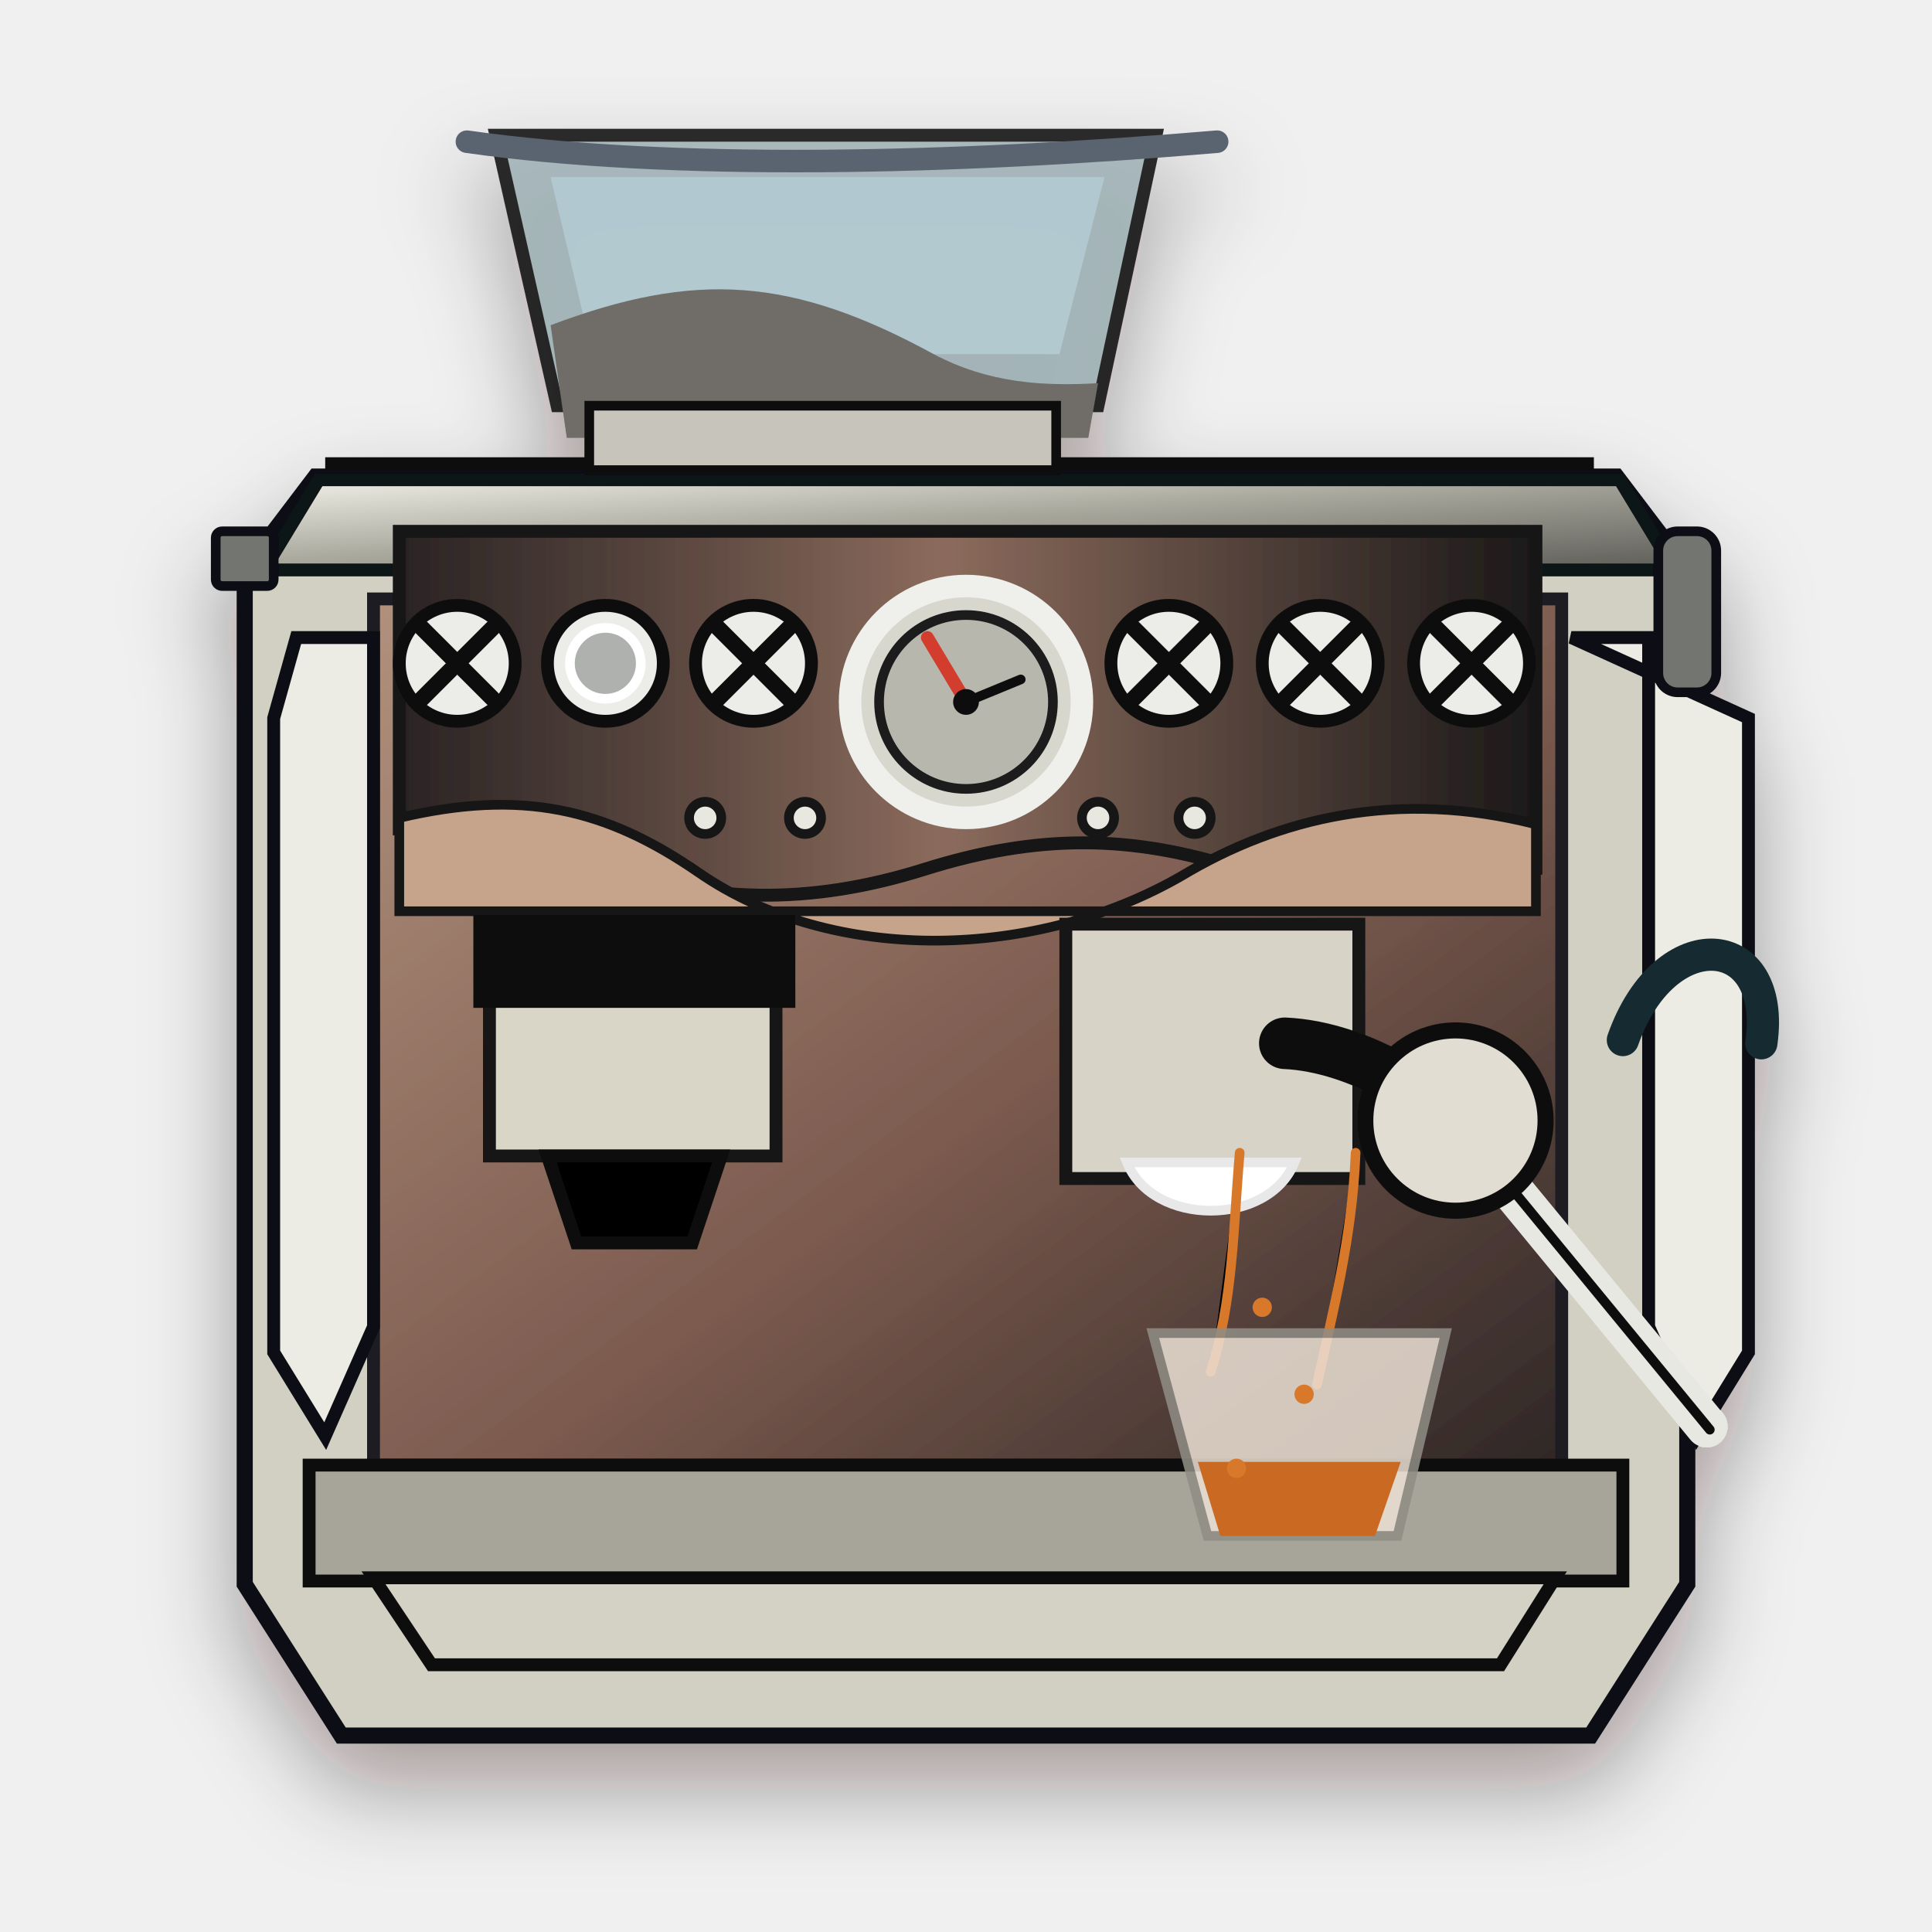
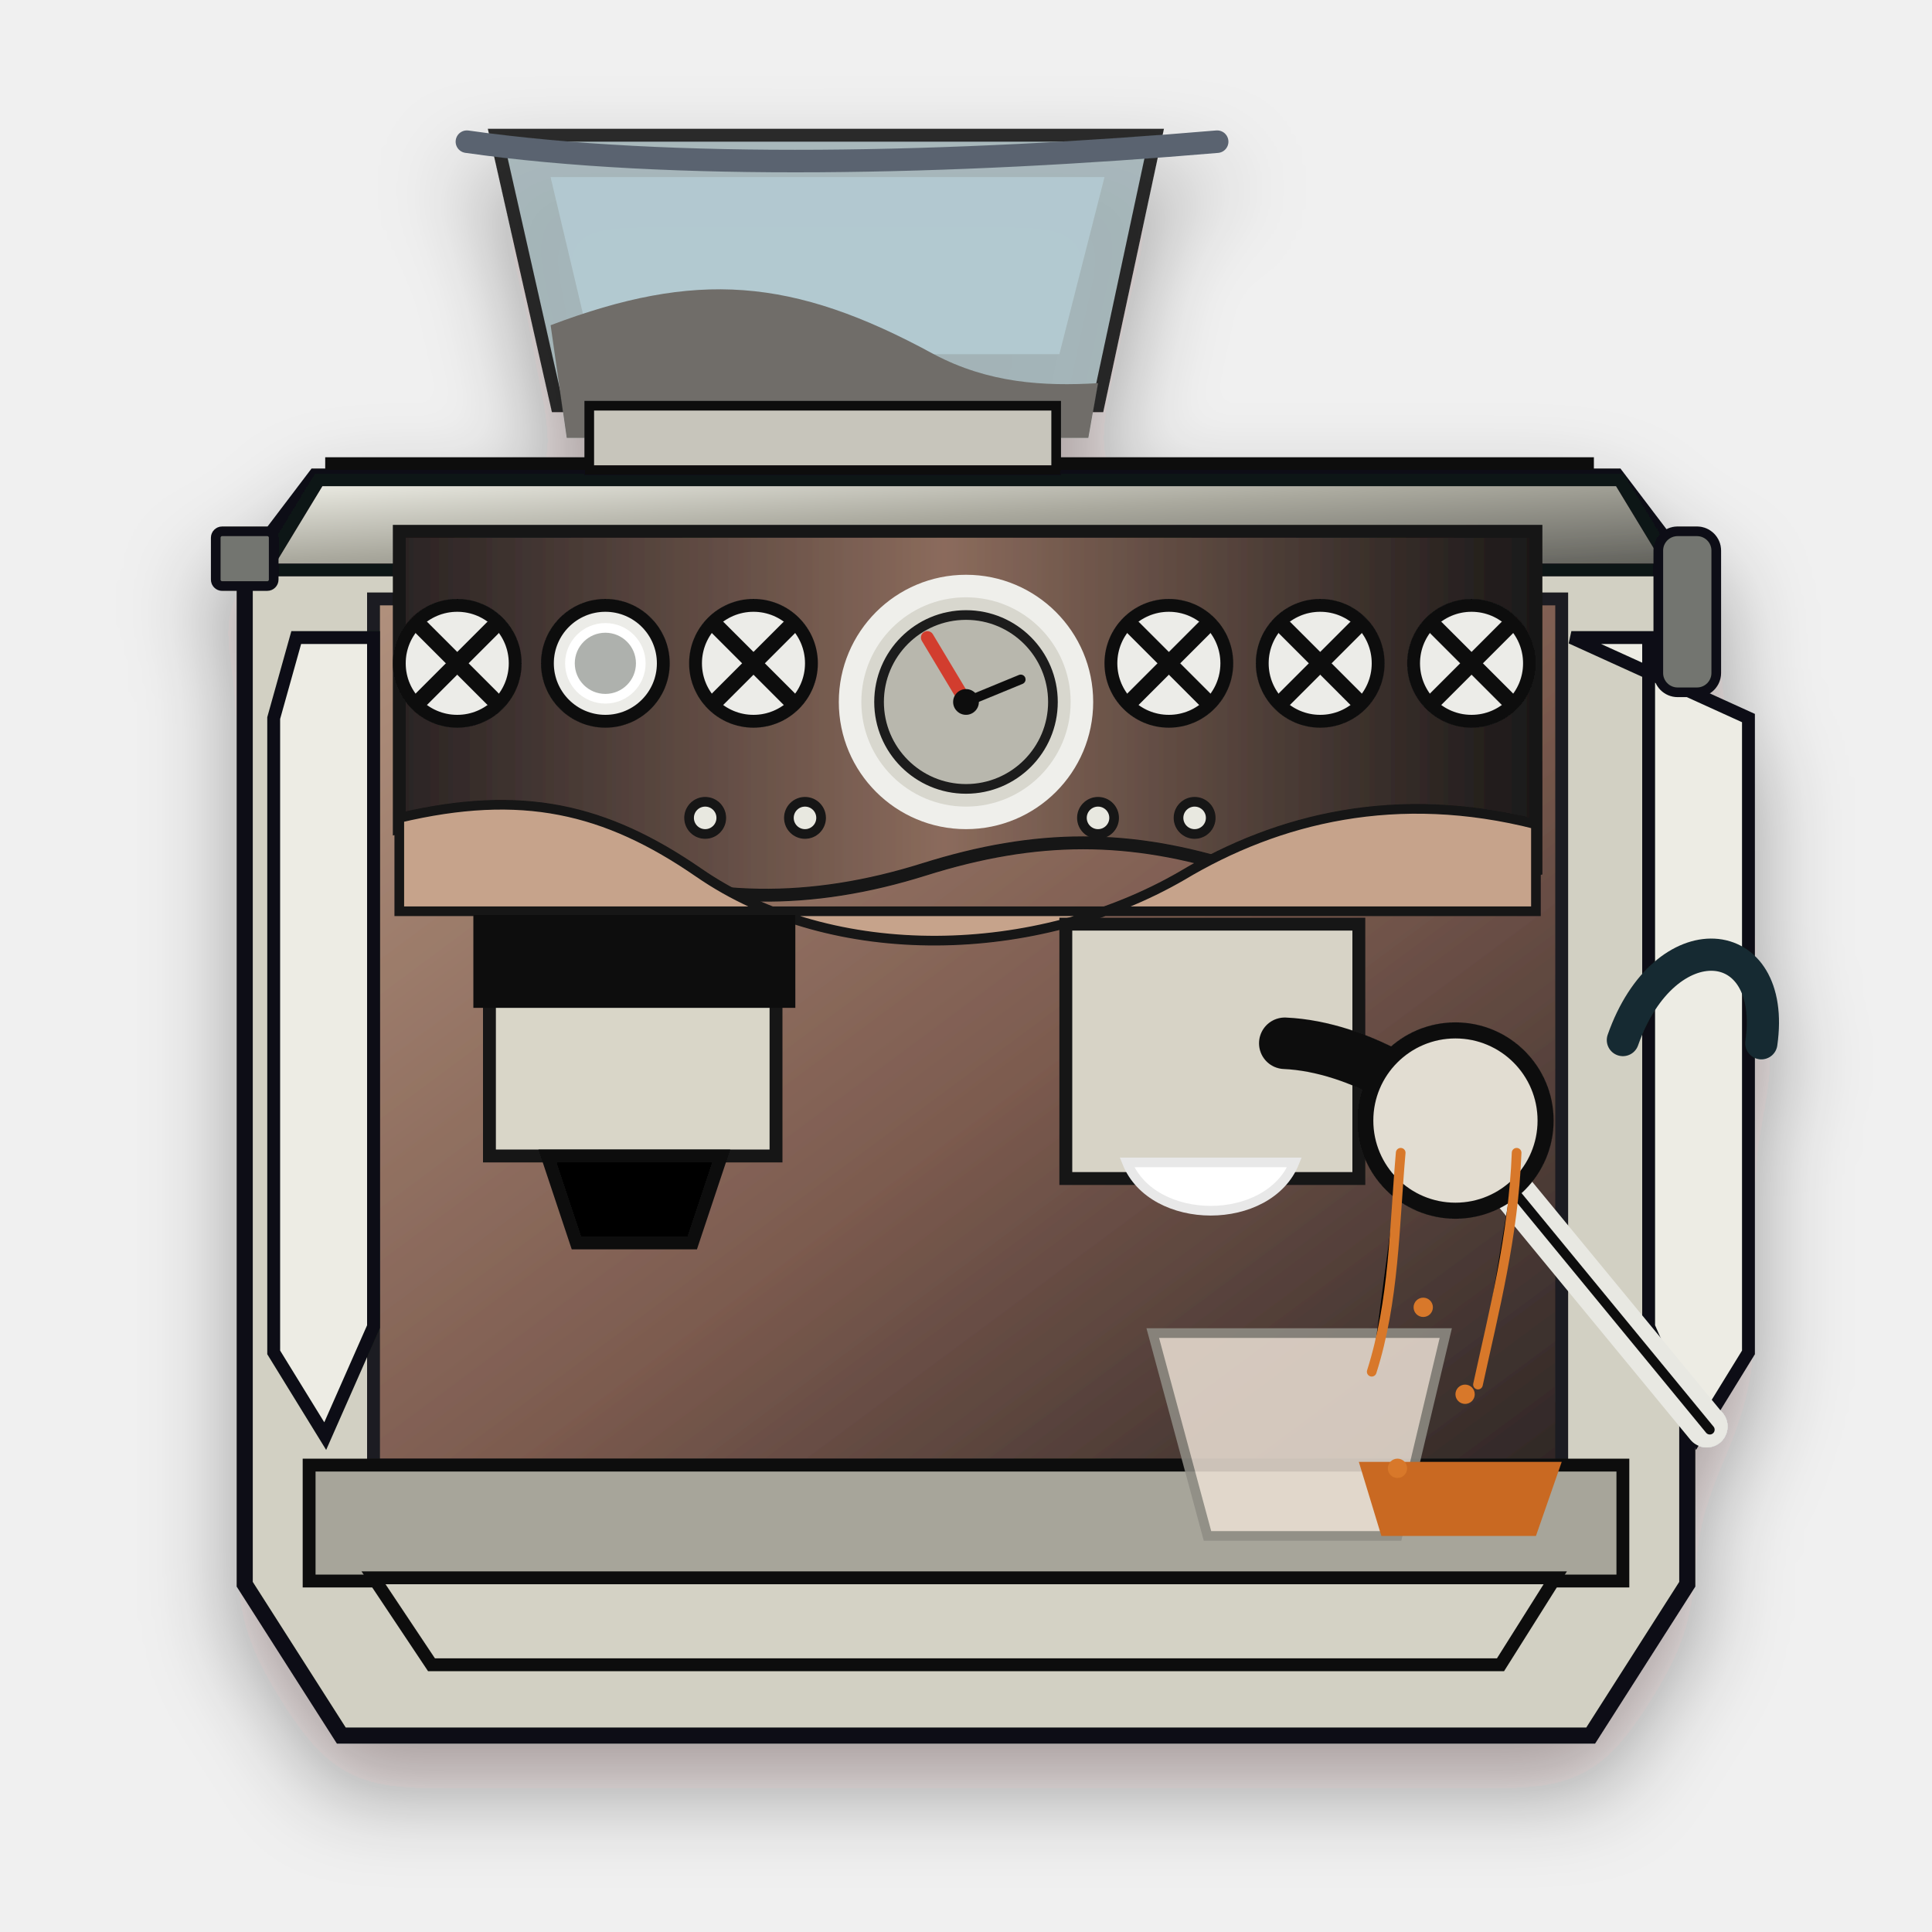
<svg xmlns="http://www.w3.org/2000/svg" viewBox="0 0 600 600" role="img" aria-labelledby="title desc">
  <defs>
    <linearGradient id="steel" x1="0" x2="1" y1="0" y2="1">
      <stop offset="0" stop-color="#f0f0e8" />
      <stop offset=".45" stop-color="#aaa99e" />
      <stop offset="1" stop-color="#5d5d58" />
    </linearGradient>
    <linearGradient id="body" x1="0" x2="1" y1="0" y2="1">
      <stop offset="0" stop-color="#b1917d" />
      <stop offset=".55" stop-color="#7c5b4f" />
      <stop offset="1" stop-color="#2f2726" />
    </linearGradient>
    <linearGradient id="panel" x1="0" x2="1">
      <stop offset="0" stop-color="#2b2424" />
      <stop offset=".48" stop-color="#8b6b5c" />
      <stop offset="1" stop-color="#1c1919" />
    </linearGradient>
    <filter id="shadow" x="-20%" y="-20%" width="140%" height="150%">
      <feDropShadow dx="0" dy="14" stdDeviation="14" flood-color="#1b100b" flood-opacity=".35" />
    </filter>
  </defs>
  <g filter="url(#shadow)">
    <path d="M98 148h404l22 29v315l-30 47H106l-30-47V177z" fill="#d2d0c3" stroke="#0e1114" stroke-width="5" />
    <path d="M116 186h369v269H116z" fill="url(#body)" stroke="#1d1e20" stroke-width="4" />
    <path d="M99 149h404l17 28H82z" fill="url(#steel)" stroke="#101215" stroke-width="4" />
    <path d="M96 455h408v36H96z" fill="#a7a59a" stroke="#111" stroke-width="4" />
    <path d="M116 490h367l-17 27H134z" fill="#d4d2c5" stroke="#111" stroke-width="4" />
    <path d="M92 198h24v214l-15 34-16-26V223z" fill="#edece4" stroke="#0d1115" stroke-width="4" />
    <path d="M488 198h24v214l15 34 16-26V223z" fill="#edece4" stroke="#0d1115" stroke-width="4" />
    <rect x="67" y="165" width="18" height="17" rx="2" fill="#73746f" stroke="#0d1115" stroke-width="3" />
    <rect x="515" y="165" width="18" height="50" rx="6" fill="#73746f" stroke="#0d1115" stroke-width="3" />
    <path d="M124 165h353v105c-38 9-66 8-92 0-34-11-63-11-98 0-35 11-68 11-101-2-26-10-43-15-62-11z" fill="url(#panel)" stroke="#151515" stroke-width="4" />
    <path d="M124 254c38-9 64-3 93 17 42 29 105 27 150 1 30-18 67-27 110-16v27H124z" fill="#c6a38b" stroke="#151515" stroke-width="3" />
    <g fill="#ecece8" stroke="#111" stroke-width="4">
      <circle cx="142" cy="206" r="18" />
      <circle cx="188" cy="206" r="18" />
      <circle cx="234" cy="206" r="18" />
      <circle cx="363" cy="206" r="18" />
      <circle cx="410" cy="206" r="18" />
      <circle cx="457" cy="206" r="18" />
    </g>
    <g stroke="#111" stroke-width="5" stroke-linecap="round">
      <path d="M131 195l22 22" />
      <path d="M153 195l-22 22" />
      <path d="M223 195l22 22" />
      <path d="M245 195l-22 22" />
      <path d="M352 195l22 22" />
      <path d="M374 195l-22 22" />
      <path d="M399 195l22 22" />
      <path d="M421 195l-22 22" />
      <path d="M446 195l22 22" />
      <path d="M468 195l-22 22" />
    </g>
    <circle cx="188" cy="206" r="11" fill="#aeb1ad" stroke="#fff" stroke-width="3" />
    <circle cx="300" cy="218" r="36" fill="#d8d7ce" stroke="#efefeb" stroke-width="7" />
    <circle cx="300" cy="218" r="27" fill="#b8b7ad" stroke="#1b1b1b" stroke-width="3" />
    <path d="M300 218l-12-20" stroke="#d23e2e" stroke-width="4" stroke-linecap="round" />
    <path d="M300 218l17-7" stroke="#111" stroke-width="3" stroke-linecap="round" />
    <circle cx="300" cy="218" r="4" fill="#111" />
    <g fill="#e8e8e0" stroke="#151515" stroke-width="3">
      <circle cx="219" cy="254" r="5" />
      <circle cx="250" cy="254" r="5" />
      <circle cx="341" cy="254" r="5" />
      <circle cx="371" cy="254" r="5" />
    </g>
    <path d="M152 286h89v73h-89z" fill="#d9d6c8" stroke="#151515" stroke-width="4" />
    <path d="M170 359h54l-9 27h-36z" fill="#050505" stroke="#0f0f0f" stroke-width="4" />
    <path d="M147 284h100v29h-100z" fill="#111" />
    <path d="M331 287h91v79h-91z" fill="#d7d3c6" stroke="#151515" stroke-width="4" />
    <path d="M350 361c8 20 44 20 52 0z" fill="#fff" stroke="#e8e8e8" stroke-width="3" />
    <path d="M399 324c23 1 50 17 60 34" fill="none" stroke="#111" stroke-width="16" stroke-linecap="round" />
    <path d="M460 358l70 85" stroke="#e8e8e2" stroke-width="13" stroke-linecap="round" />
    <path d="M457 354l74 90" stroke="#111" stroke-width="3" stroke-linecap="round" />
    <circle cx="452" cy="348" r="28" fill="#e2ddd2" stroke="#111" stroke-width="5" />
    <path d="M504 323c13-37 48-34 43 1" fill="none" stroke="#182a30" stroke-width="10" stroke-linecap="round" />
-     <path d="M385 358c-2 23-2 46-9 68" stroke="#d87829" stroke-width="3" stroke-linecap="round" />
-     <path d="M421 358c-1 26-7 49-12 72" stroke="#d87829" stroke-width="3" stroke-linecap="round" />
    <path d="M358 414h91l-15 63h-59z" fill="#eadfd3" opacity=".86" stroke="#8e8c84" stroke-width="3" />
-     <path d="M372 454h63l-8 23h-48z" fill="#c96921" />
-     <circle cx="392" cy="406" r="3" fill="#d87829" />
-     <circle cx="405" cy="433" r="3" fill="#d87829" />
-     <circle cx="384" cy="456" r="3" fill="#d87829" />
+     <g transform="translate(50 0)">
+       <path d="M385 358c-2 23-2 46-9 68" stroke="#d87829" stroke-width="3" stroke-linecap="round" />
+       <path d="M421 358c-1 26-7 49-12 72" stroke="#d87829" stroke-width="3" stroke-linecap="round" />
+       <path d="M372 454h63l-8 23h-48z" fill="#c96921" />
+       <circle cx="392" cy="406" r="3" fill="#d87829" />
+       <circle cx="405" cy="433" r="3" fill="#d87829" />
+       <circle cx="384" cy="456" r="3" fill="#d87829" />
+     </g>
    <path d="M101 144h394" stroke="#111" stroke-width="4" />
    <path d="M154 42h205l-18 84H173z" fill="#9fb1b5" opacity=".86" stroke="#111" stroke-width="4" />
    <path d="M171 55h172l-14 55H184z" fill="#bad4dd" opacity=".65" />
    <path d="M171 101c45-17 75-15 119 9 17 9 34 10 51 9l-3 17H176z" fill="#6f6d69" />
    <path d="M183 126h145v20H183z" fill="#c7c5bb" stroke="#111" stroke-width="3" />
    <path d="M145 44c63 9 151 7 233 0" fill="none" stroke="#5a6470" stroke-width="7" stroke-linecap="round" />
  </g>
</svg>
